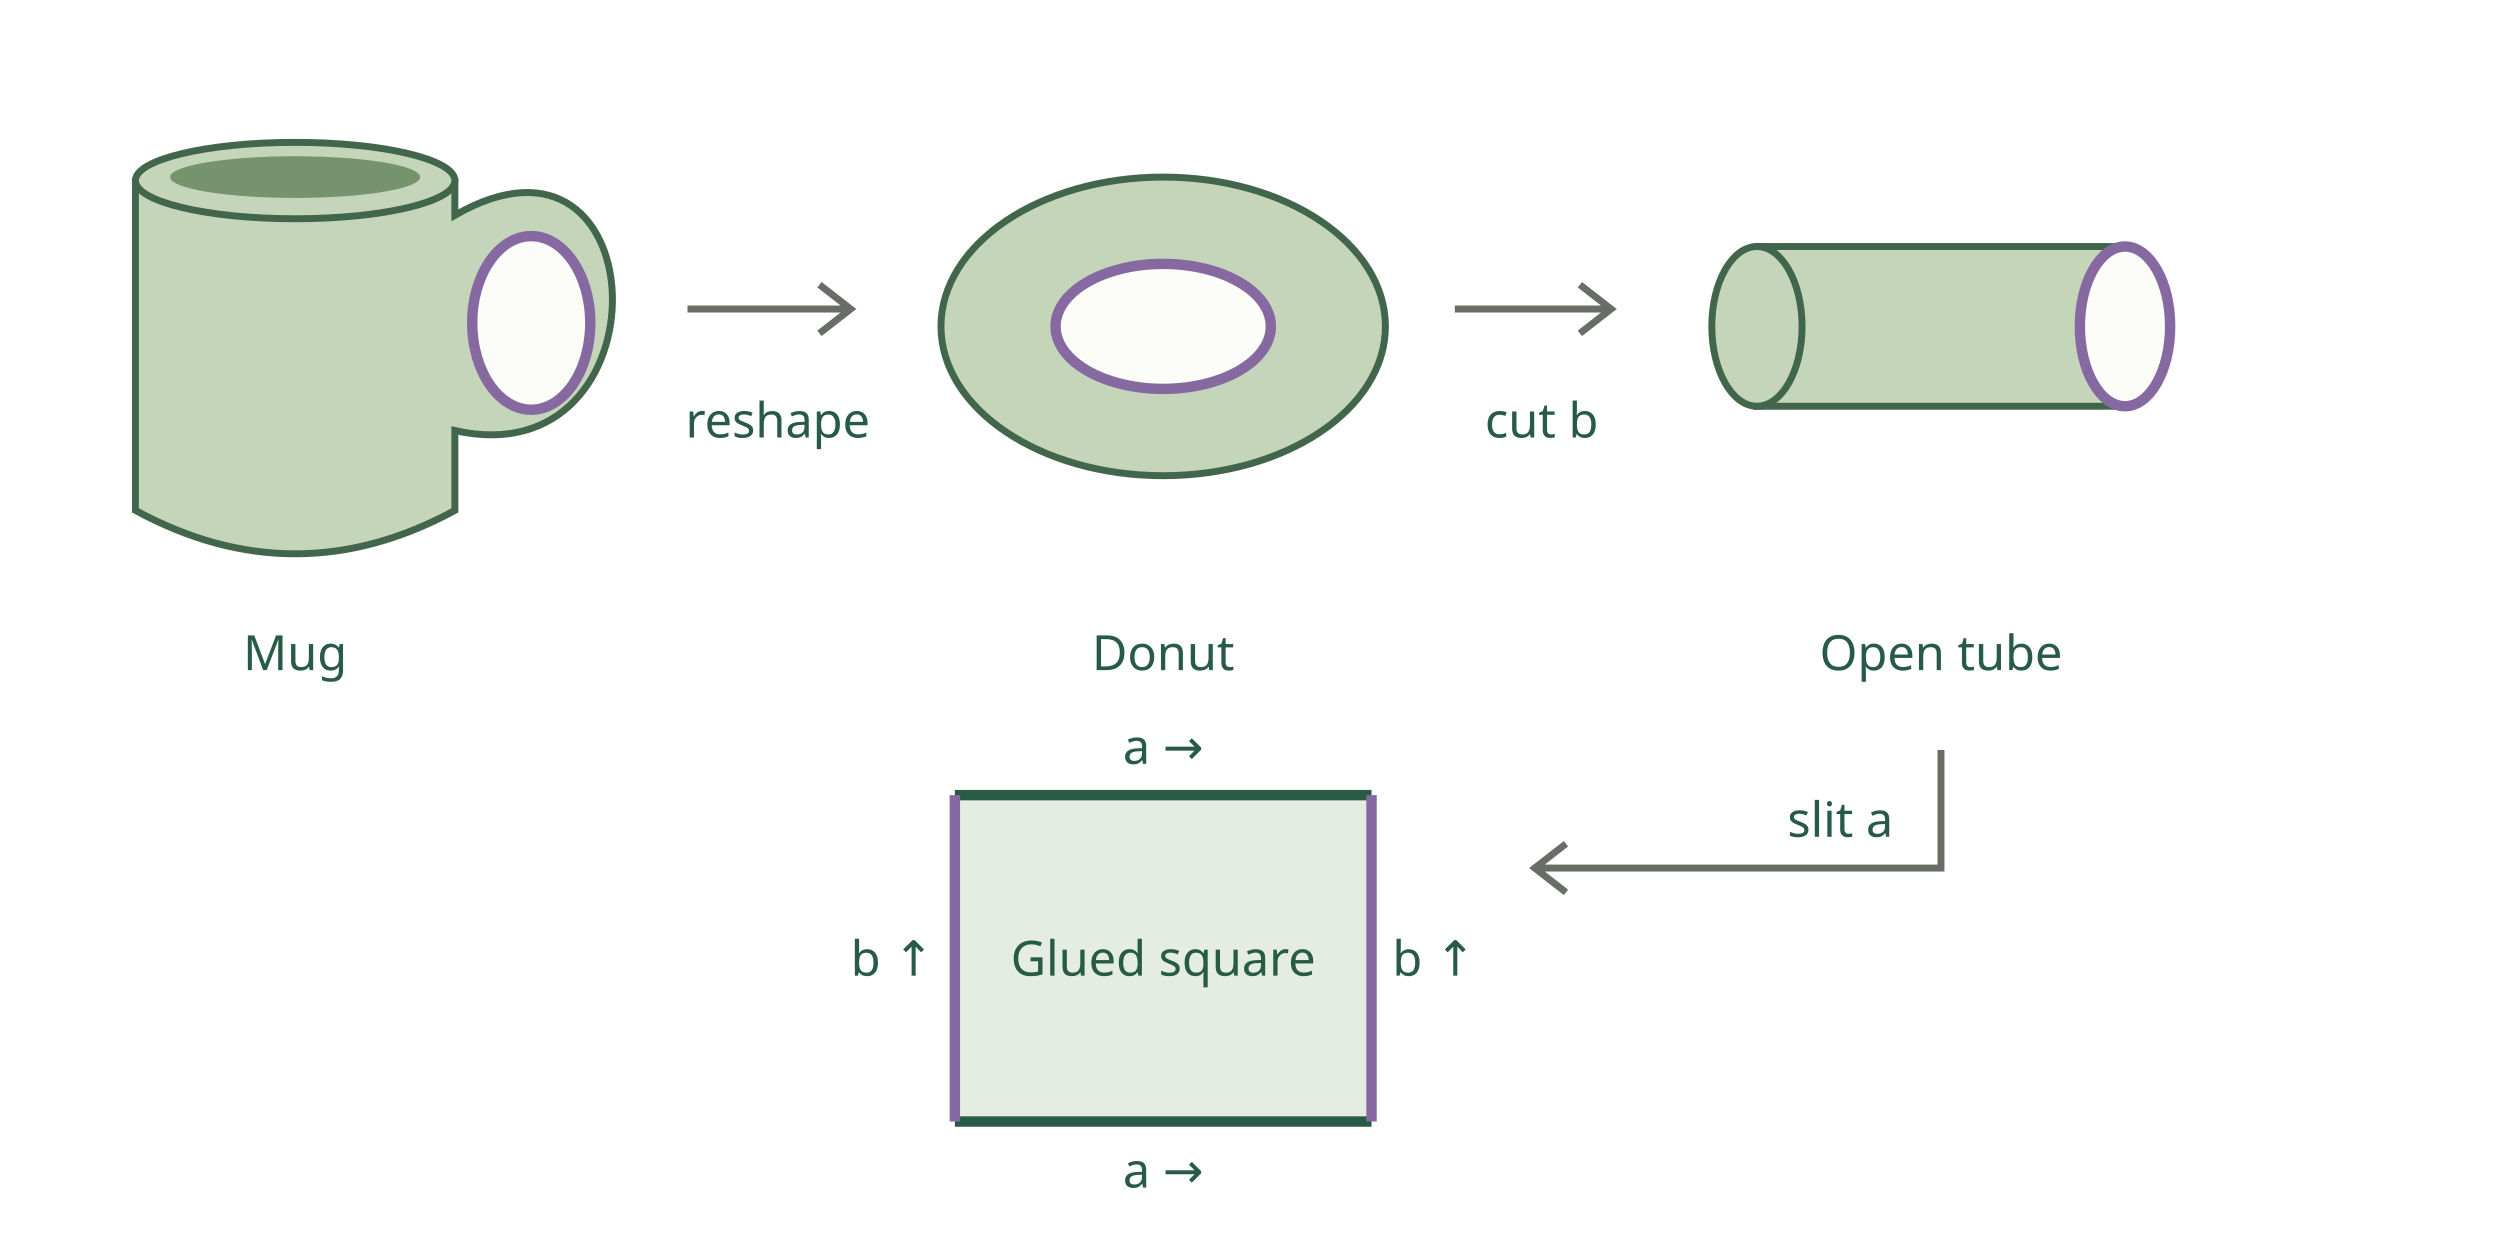
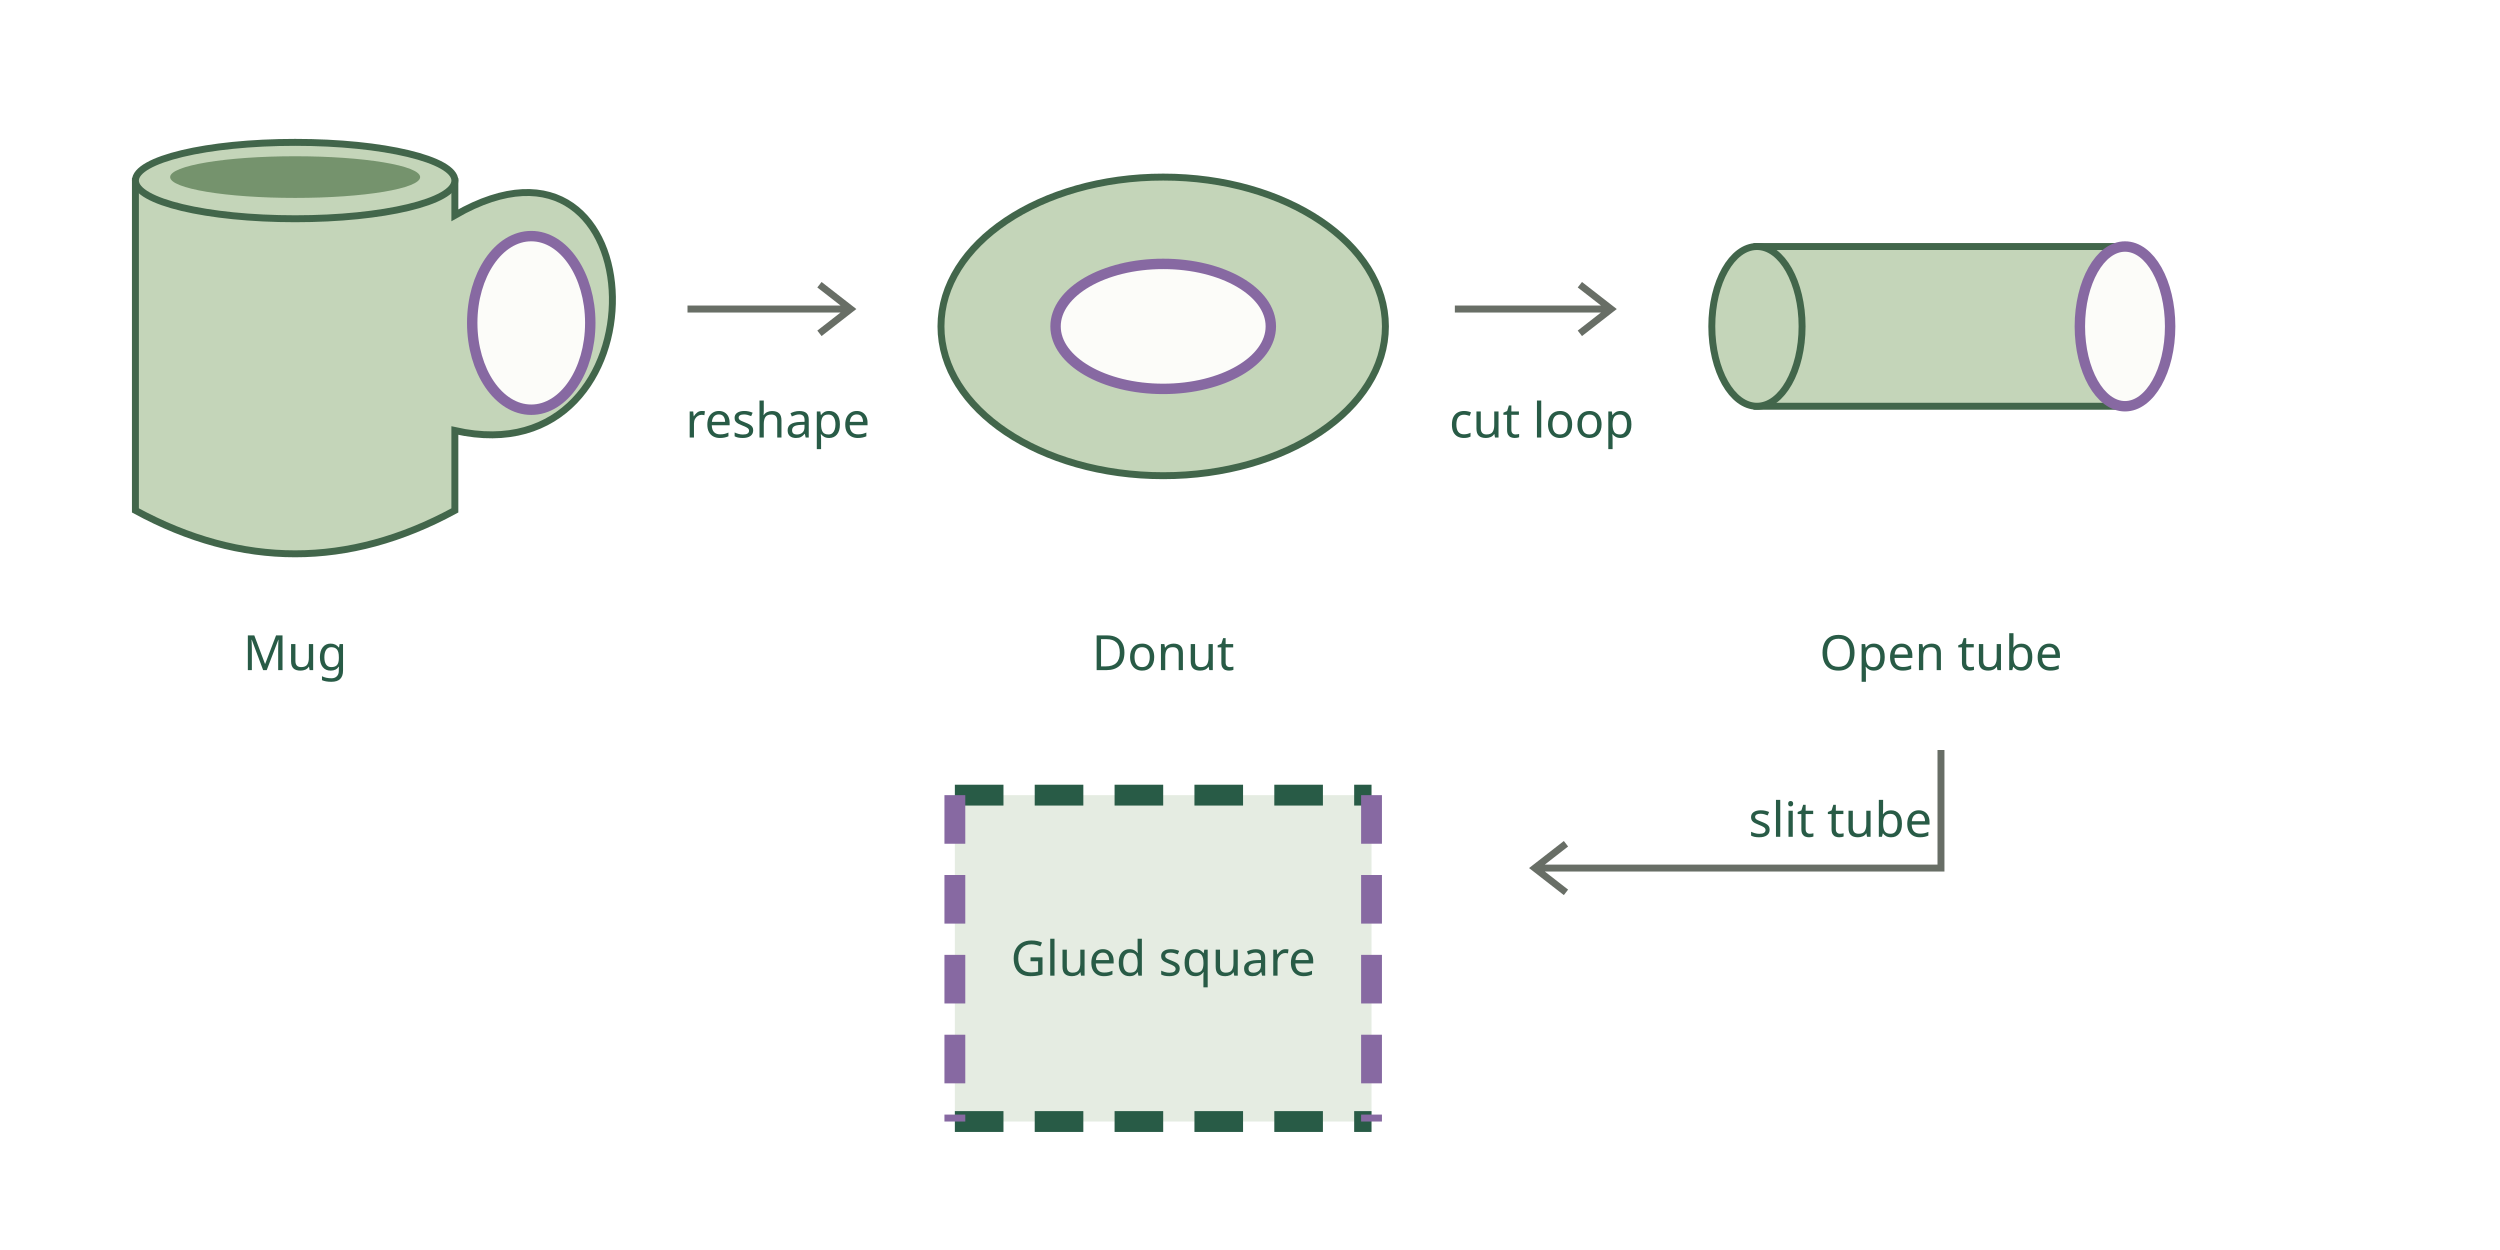
<svg xmlns="http://www.w3.org/2000/svg" viewBox="0 0 720 360" role="img" aria-labelledby="title desc">
  <style>text{font-family:system-ui,sans-serif;font-size:14px;fill:#285b46}.surface{fill:#c4d5b9;stroke:#42664b;stroke-width:2}.hole{fill:#fcfcf9;stroke:#8769a2;stroke-width:3}.arrow{fill:none;stroke:#686e66;stroke-width:2}</style>
  <g transform="translate(85 80)">
    <path class="surface" d="M-46 -28 Q0 -48 46 -28V-18C105 -52 108 58 46 44V67Q0 92 -46 67Z" />
    <ellipse class="hole" cx="68" cy="13" rx="17" ry="25" />
    <ellipse class="surface" cy="-28" rx="46" ry="11" />
    <ellipse cx="0" cy="-29" rx="36" ry="6" fill="#75936d" />
    <text x="0" y="113" text-anchor="middle">Mug</text>
  </g>
  <path class="arrow" d="M198 89h47m-9 -7l9 7 -9 7" />
  <text x="224" y="126" text-anchor="middle">reshape</text>
  <g transform="translate(335 94)">
    <ellipse class="surface" rx="64" ry="43" />
    <ellipse class="hole" rx="31" ry="18" />
    <text x="0" y="99" text-anchor="middle">Donut</text>
  </g>
  <path class="arrow" d="M419 89h45m-9 -7l9 7 -9 7" />
-   <text x="444" y="126" text-anchor="middle">cut b</text>
+   <text x="444" y="126" text-anchor="middle">cut loop</text>
  <g transform="translate(559 94)">
    <path class="surface" d="M-53 -23H53V23H-53Z" />
    <ellipse class="surface" cx="-53" rx="13" ry="23" />
    <ellipse class="hole" cx="53" rx="13" ry="23" />
    <text x="0" y="99" text-anchor="middle">Open tube</text>
  </g>
  <path class="arrow" d="M559 216v34H442m9 -7l-9 7 9 7" />
-   <text x="530" y="241" text-anchor="middle">slit a</text>
+   <text x="530" y="241" text-anchor="middle">slit tube</text>
  <g transform="translate(335 276)">
    <rect x="-60" y="-47" width="120" height="94" fill="#e5ece2" />
-     <path d="M-60 -47H60M-60 47H60" stroke="#285b46" stroke-width="3" />
-     <path d="M-60 -47V47M60 -47V47" stroke="#8769a2" stroke-width="3" />
-     <text x="0" y="-56" text-anchor="middle">a →</text>
-     <text x="0" y="66" text-anchor="middle">a →</text>
-     <text x="-78" y="5" text-anchor="middle" fill="#8769a2">b ↑</text>
-     <text x="78" y="5" text-anchor="middle" fill="#8769a2">b ↑</text>
+     <path d="M-60 -47H60M-60 47H60" stroke="#285b46" stroke-width="6" stroke-dasharray="14 9" />
+     <path d="M-60 -47V47M60 -47V47" stroke="#8769a2" stroke-width="6" stroke-dasharray="14 9" />
    <text x="0" y="5" text-anchor="middle">Glued square</text>
  </g>
</svg>
